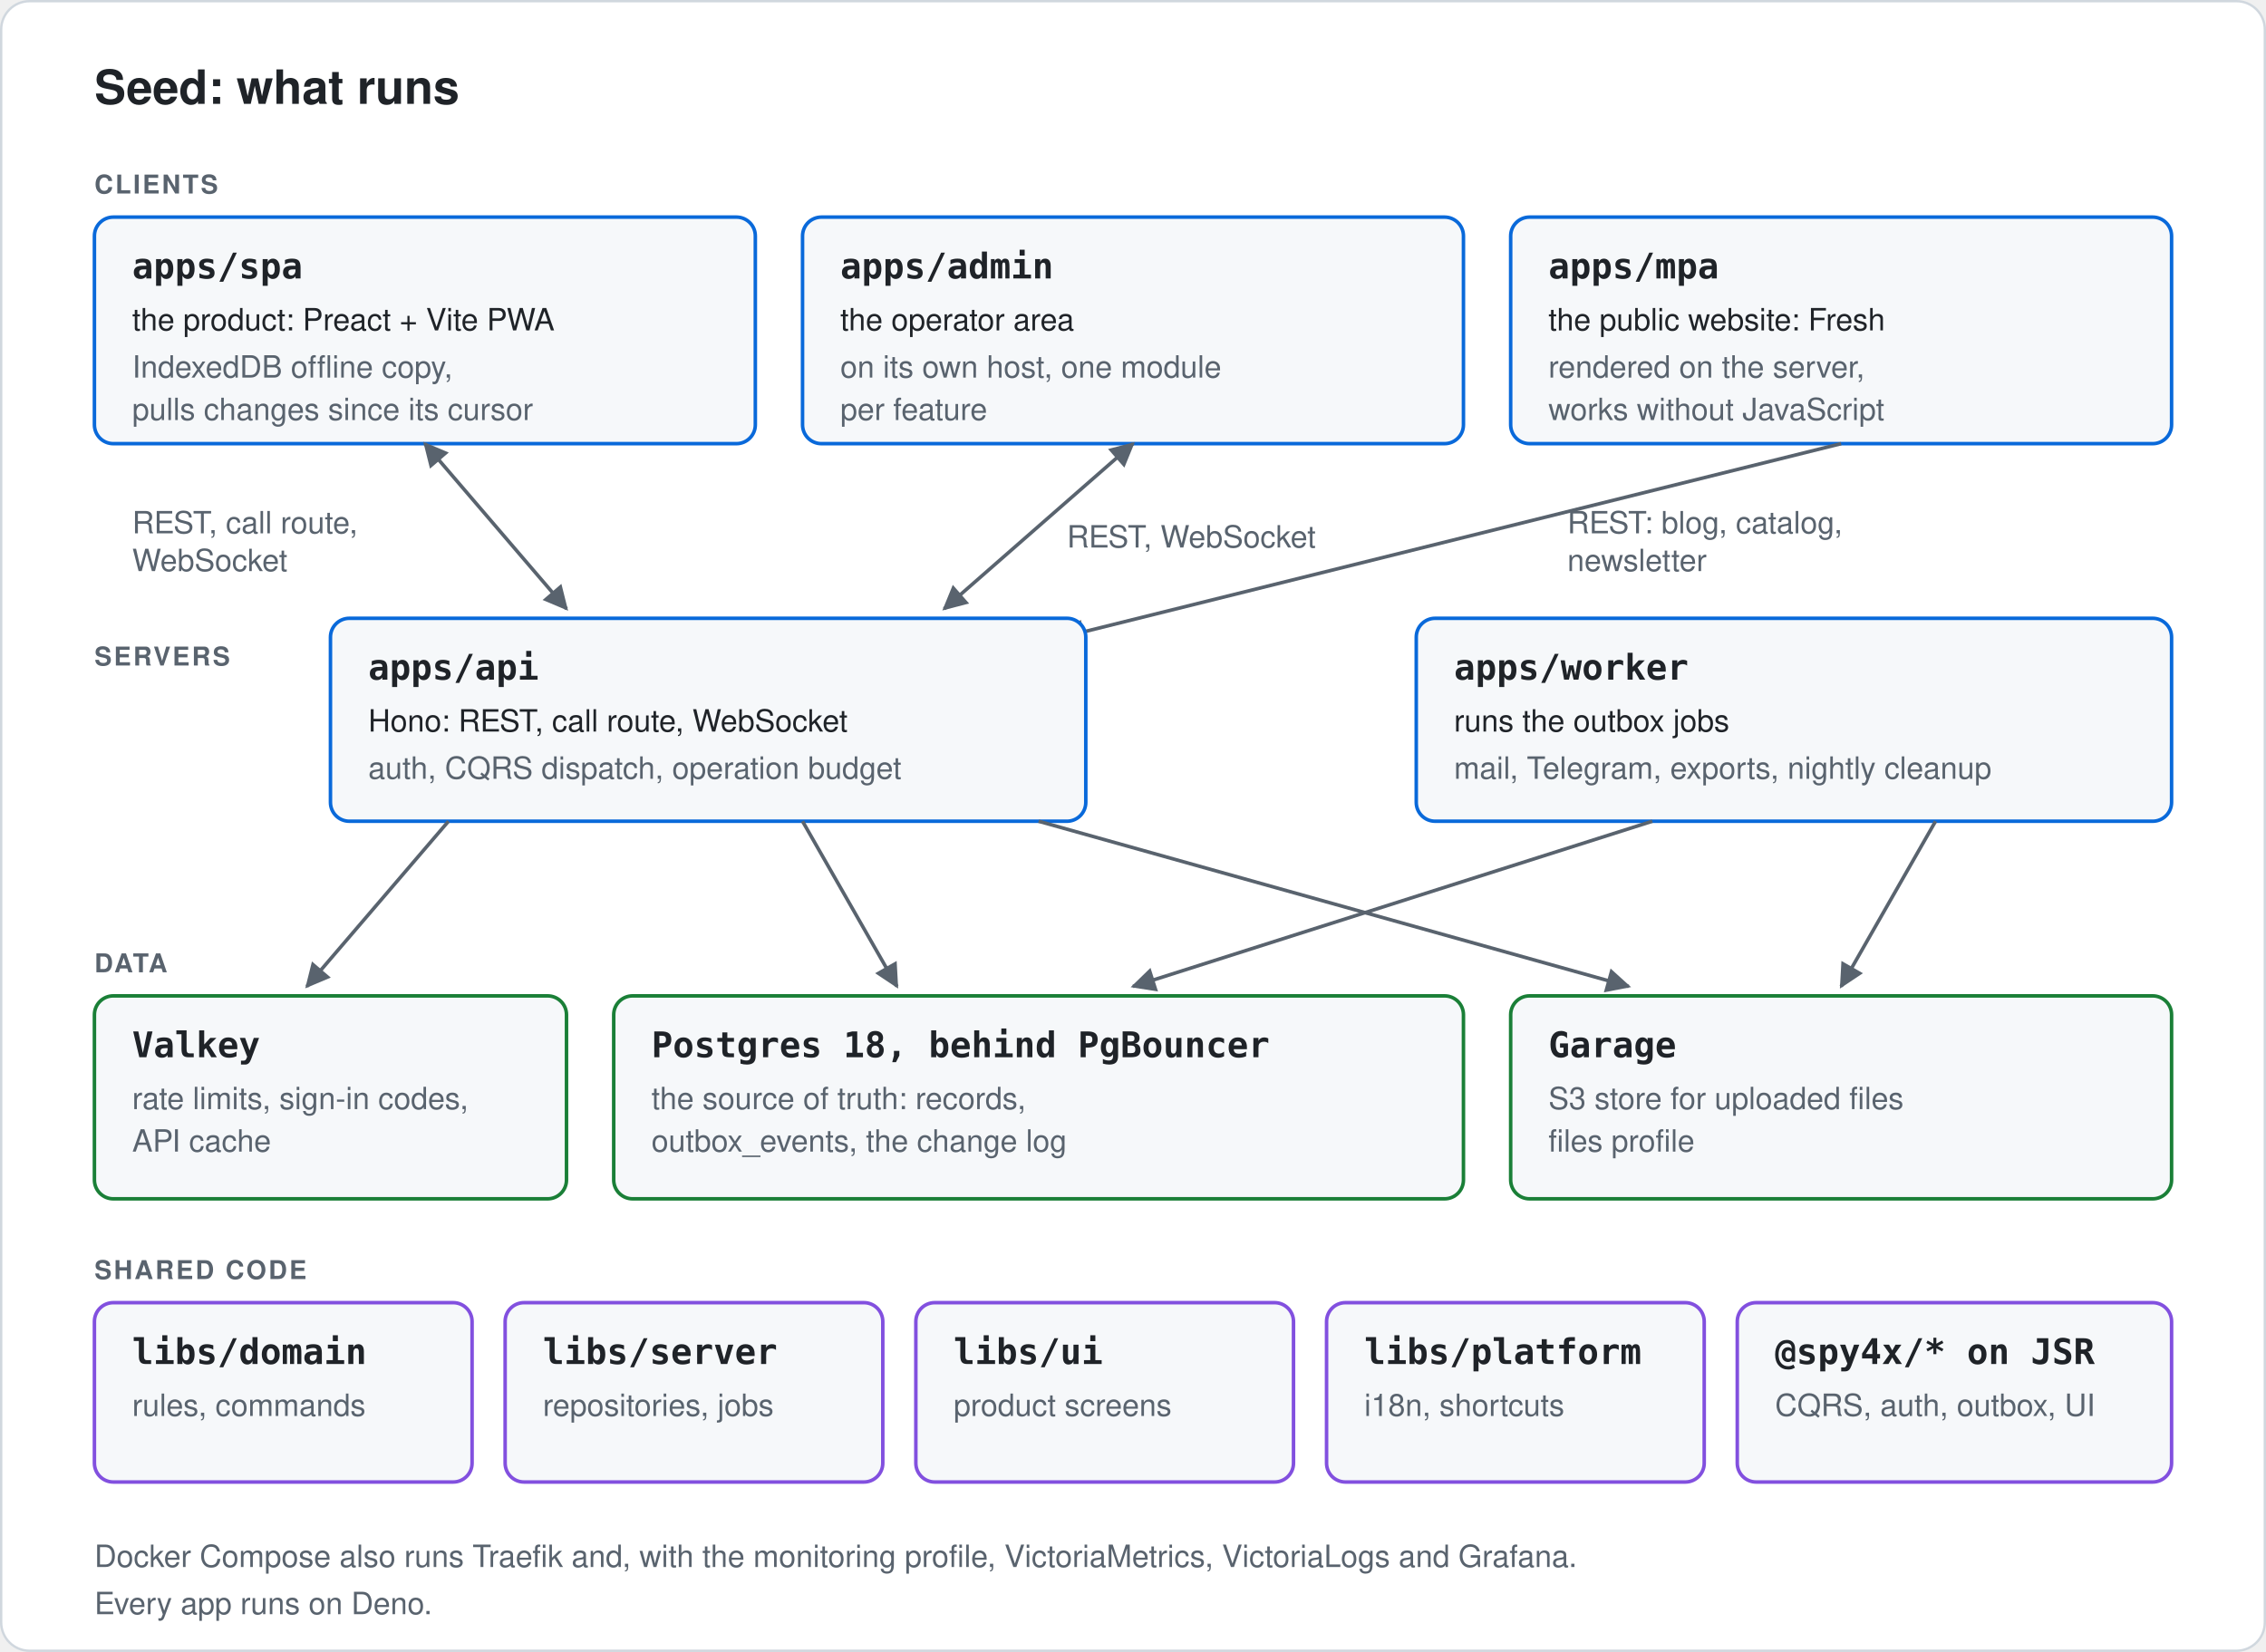
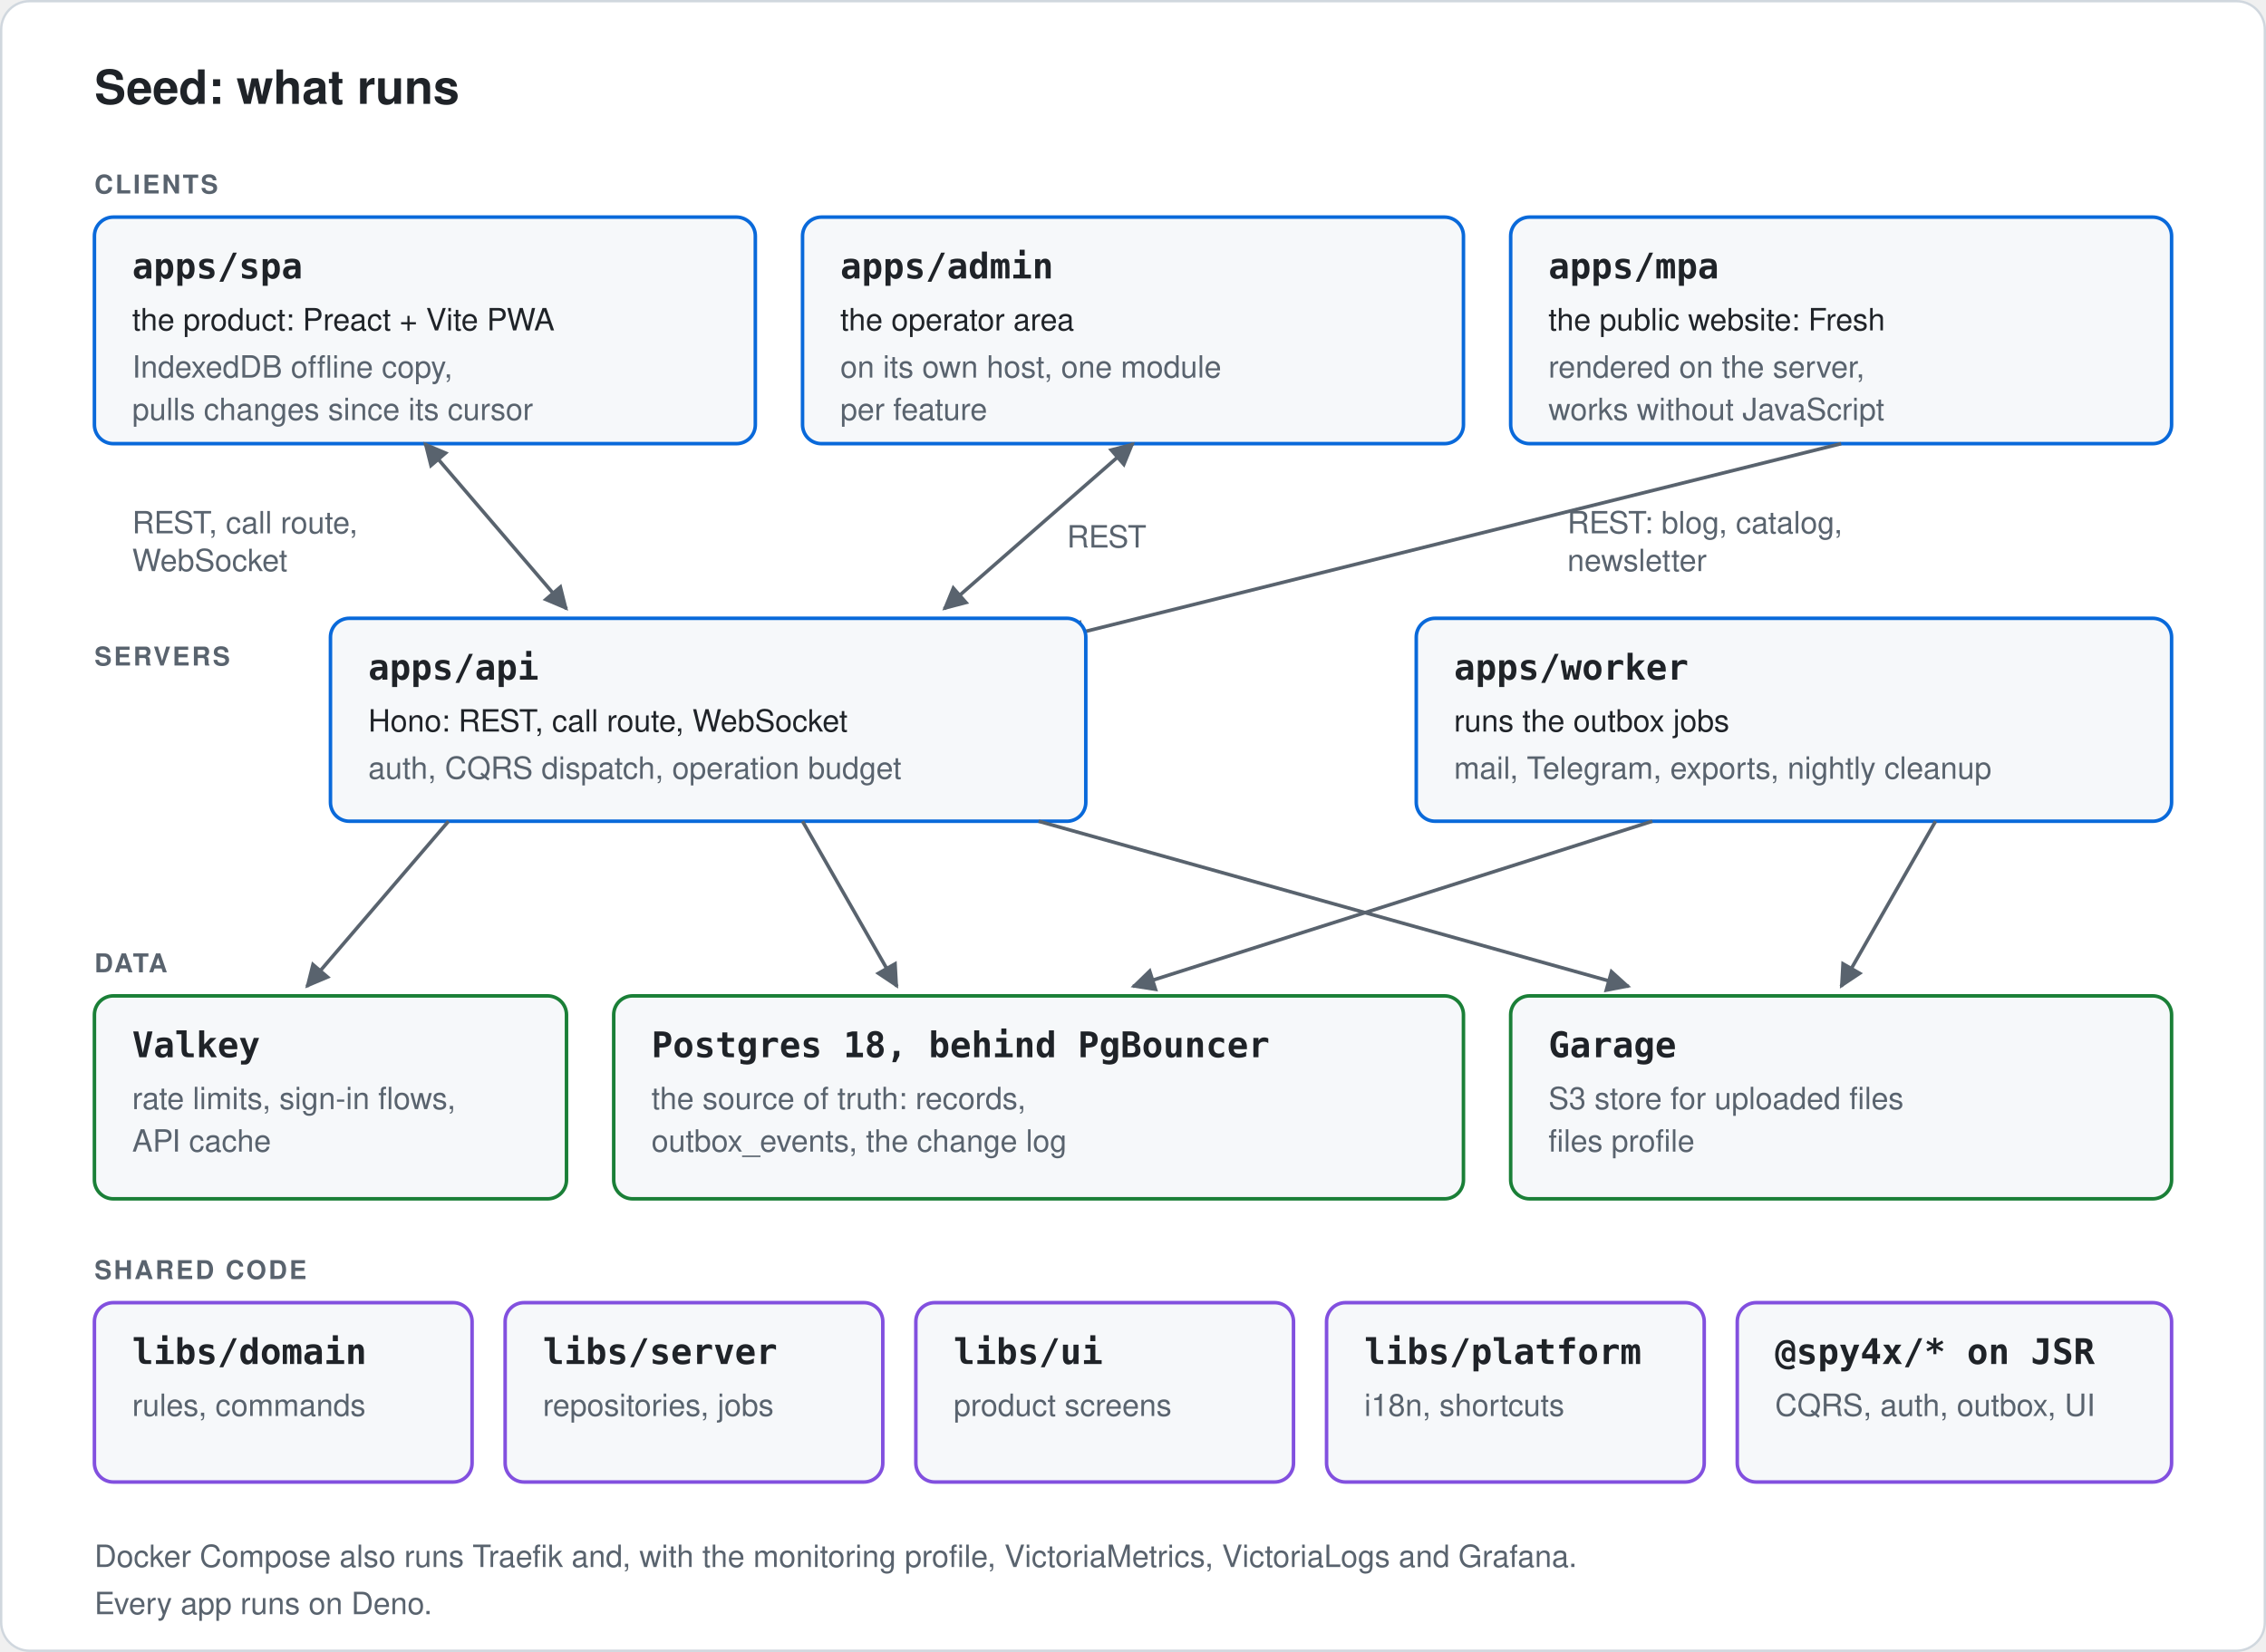
<svg xmlns="http://www.w3.org/2000/svg" viewBox="0 0 960 700" width="960" height="700" role="img" aria-labelledby="title desc">
  <style>
    .bg { fill: #ffffff; stroke: #d0d7de; }
    .t { fill: #1f2328; font-family: -apple-system, BlinkMacSystemFont, "Segoe UI", Helvetica, Arial, sans-serif; font-size: 13px; }
    .h { font-family: ui-monospace, SFMono-Regular, Menlo, Consolas, monospace; font-size: 15px; font-weight: 600; }
    .title { font-size: 20px; font-weight: 600; }
    .m { fill: #59636e; }
    .tier { fill: #59636e; font-size: 11px; font-weight: 600; letter-spacing: 0.08em; }
    .box { fill: #f6f8fa; stroke-width: 1.5; }
    .app { stroke: #0969da; }
    .data { stroke: #1a7f37; }
    .lib { stroke: #8250df; }
    .ops { stroke: #d0d7de; }
    .line { stroke: #59636e; stroke-width: 1.5; fill: none; }
    .head { fill: #59636e; }
    @media (prefers-color-scheme: dark) {
      .bg { fill: #0d1117; stroke: #30363d; }
      .t { fill: #e6edf3; }
      .m, .tier { fill: #9198a1; }
      .box { fill: #161b22; }
      .app { stroke: #4493f8; }
      .data { stroke: #3fb950; }
      .lib { stroke: #ab7df8; }
      .ops { stroke: #30363d; }
      .line { stroke: #9198a1; }
      .head { fill: #9198a1; }
    }
  </style>
  <defs>
    <marker id="arrow" viewBox="0 0 10 10" refX="9" refY="5" markerWidth="7" markerHeight="7" orient="auto-start-reverse">
      <path class="head" d="M0 0 L10 5 L0 10 z" />
    </marker>
  </defs>
  <rect class="bg" x="0.5" y="0.5" width="959" height="699" rx="12" />
  <text class="t title" x="40" y="44">Seed: what runs</text>
  <text class="t tier" x="40" y="82">CLIENTS</text>
  <rect class="box app" x="40" y="92" width="280" height="96" rx="8" />
  <text class="t h" x="56" y="118">apps/spa</text>
  <text class="t" x="56" y="140">the product: Preact + Vite PWA</text>
  <text class="t m" x="56" y="160">IndexedDB offline copy,</text>
  <text class="t m" x="56" y="178">pulls changes since its cursor</text>
  <rect class="box app" x="340" y="92" width="280" height="96" rx="8" />
  <text class="t h" x="356" y="118">apps/admin</text>
  <text class="t" x="356" y="140">the operator area</text>
  <text class="t m" x="356" y="160">on its own host, one module</text>
  <text class="t m" x="356" y="178">per feature</text>
  <rect class="box app" x="640" y="92" width="280" height="96" rx="8" />
  <text class="t h" x="656" y="118">apps/mpa</text>
  <text class="t" x="656" y="140">the public website: Fresh</text>
  <text class="t m" x="656" y="160">rendered on the server,</text>
  <text class="t m" x="656" y="178">works without JavaScript</text>
  <line class="line" x1="180" y1="188" x2="240" y2="258" marker-start="url(#arrow)" marker-end="url(#arrow)" />
  <text class="t m" x="56" y="226">REST, call route,</text>
  <text class="t m" x="56" y="242">WebSocket</text>
  <line class="line" x1="480" y1="188" x2="400" y2="258" marker-start="url(#arrow)" marker-end="url(#arrow)" />
-   <text class="t m" x="452" y="232">REST, WebSocket</text>
+   <text class="t m" x="452" y="232">REST</text>
  <line class="line" x1="780" y1="188" x2="450" y2="270" marker-end="url(#arrow)" />
  <text class="t m" x="664" y="226">REST: blog, catalog,</text>
  <text class="t m" x="664" y="242">newsletter</text>
  <text class="t tier" x="40" y="282">SERVERS</text>
  <rect class="box app" x="140" y="262" width="320" height="86" rx="8" />
  <text class="t h" x="156" y="288">apps/api</text>
  <text class="t" x="156" y="310">Hono: REST, call route, WebSocket</text>
  <text class="t m" x="156" y="330">auth, CQRS dispatch, operation budget</text>
  <rect class="box app" x="600" y="262" width="320" height="86" rx="8" />
  <text class="t h" x="616" y="288">apps/worker</text>
  <text class="t" x="616" y="310">runs the outbox jobs</text>
  <text class="t m" x="616" y="330">mail, Telegram, exports, nightly cleanup</text>
  <line class="line" x1="190" y1="348" x2="130" y2="418" marker-end="url(#arrow)" />
  <line class="line" x1="340" y1="348" x2="380" y2="418" marker-end="url(#arrow)" />
  <line class="line" x1="440" y1="348" x2="690" y2="418" marker-end="url(#arrow)" />
  <line class="line" x1="700" y1="348" x2="480" y2="418" marker-end="url(#arrow)" />
  <line class="line" x1="820" y1="348" x2="780" y2="418" marker-end="url(#arrow)" />
  <text class="t tier" x="40" y="412">DATA</text>
  <rect class="box data" x="40" y="422" width="200" height="86" rx="8" />
  <text class="t h" x="56" y="448">Valkey</text>
-   <text class="t m" x="56" y="470">rate limits, sign-in codes,</text>
+   <text class="t m" x="56" y="470">rate limits, sign-in flows,</text>
  <text class="t m" x="56" y="488">API cache</text>
  <rect class="box data" x="260" y="422" width="360" height="86" rx="8" />
  <text class="t h" x="276" y="448">Postgres 18, behind PgBouncer</text>
  <text class="t m" x="276" y="470">the source of truth: records,</text>
  <text class="t m" x="276" y="488">outbox_events, the change log</text>
  <rect class="box data" x="640" y="422" width="280" height="86" rx="8" />
  <text class="t h" x="656" y="448">Garage</text>
  <text class="t m" x="656" y="470">S3 store for uploaded files</text>
  <text class="t m" x="656" y="488">files profile</text>
  <text class="t tier" x="40" y="542">SHARED CODE</text>
  <rect class="box lib" x="40" y="552" width="160" height="76" rx="8" />
  <text class="t h" x="56" y="578">libs/domain</text>
  <text class="t m" x="56" y="600">rules, commands</text>
  <rect class="box lib" x="214" y="552" width="160" height="76" rx="8" />
  <text class="t h" x="230" y="578">libs/server</text>
  <text class="t m" x="230" y="600">repositories, jobs</text>
  <rect class="box lib" x="388" y="552" width="160" height="76" rx="8" />
  <text class="t h" x="404" y="578">libs/ui</text>
  <text class="t m" x="404" y="600">product screens</text>
  <rect class="box lib" x="562" y="552" width="160" height="76" rx="8" />
  <text class="t h" x="578" y="578">libs/platform</text>
  <text class="t m" x="578" y="600">i18n, shortcuts</text>
  <rect class="box lib" x="736" y="552" width="184" height="76" rx="8" />
  <text class="t h" x="752" y="578">@spy4x/* on JSR</text>
  <text class="t m" x="752" y="600">CQRS, auth, outbox, UI</text>
  <text class="t m" x="40" y="664">Docker Compose also runs Traefik and, with the monitoring profile, VictoriaMetrics, VictoriaLogs and Grafana.</text>
  <text class="t m" x="40" y="684">Every app runs on Deno.</text>
</svg>
